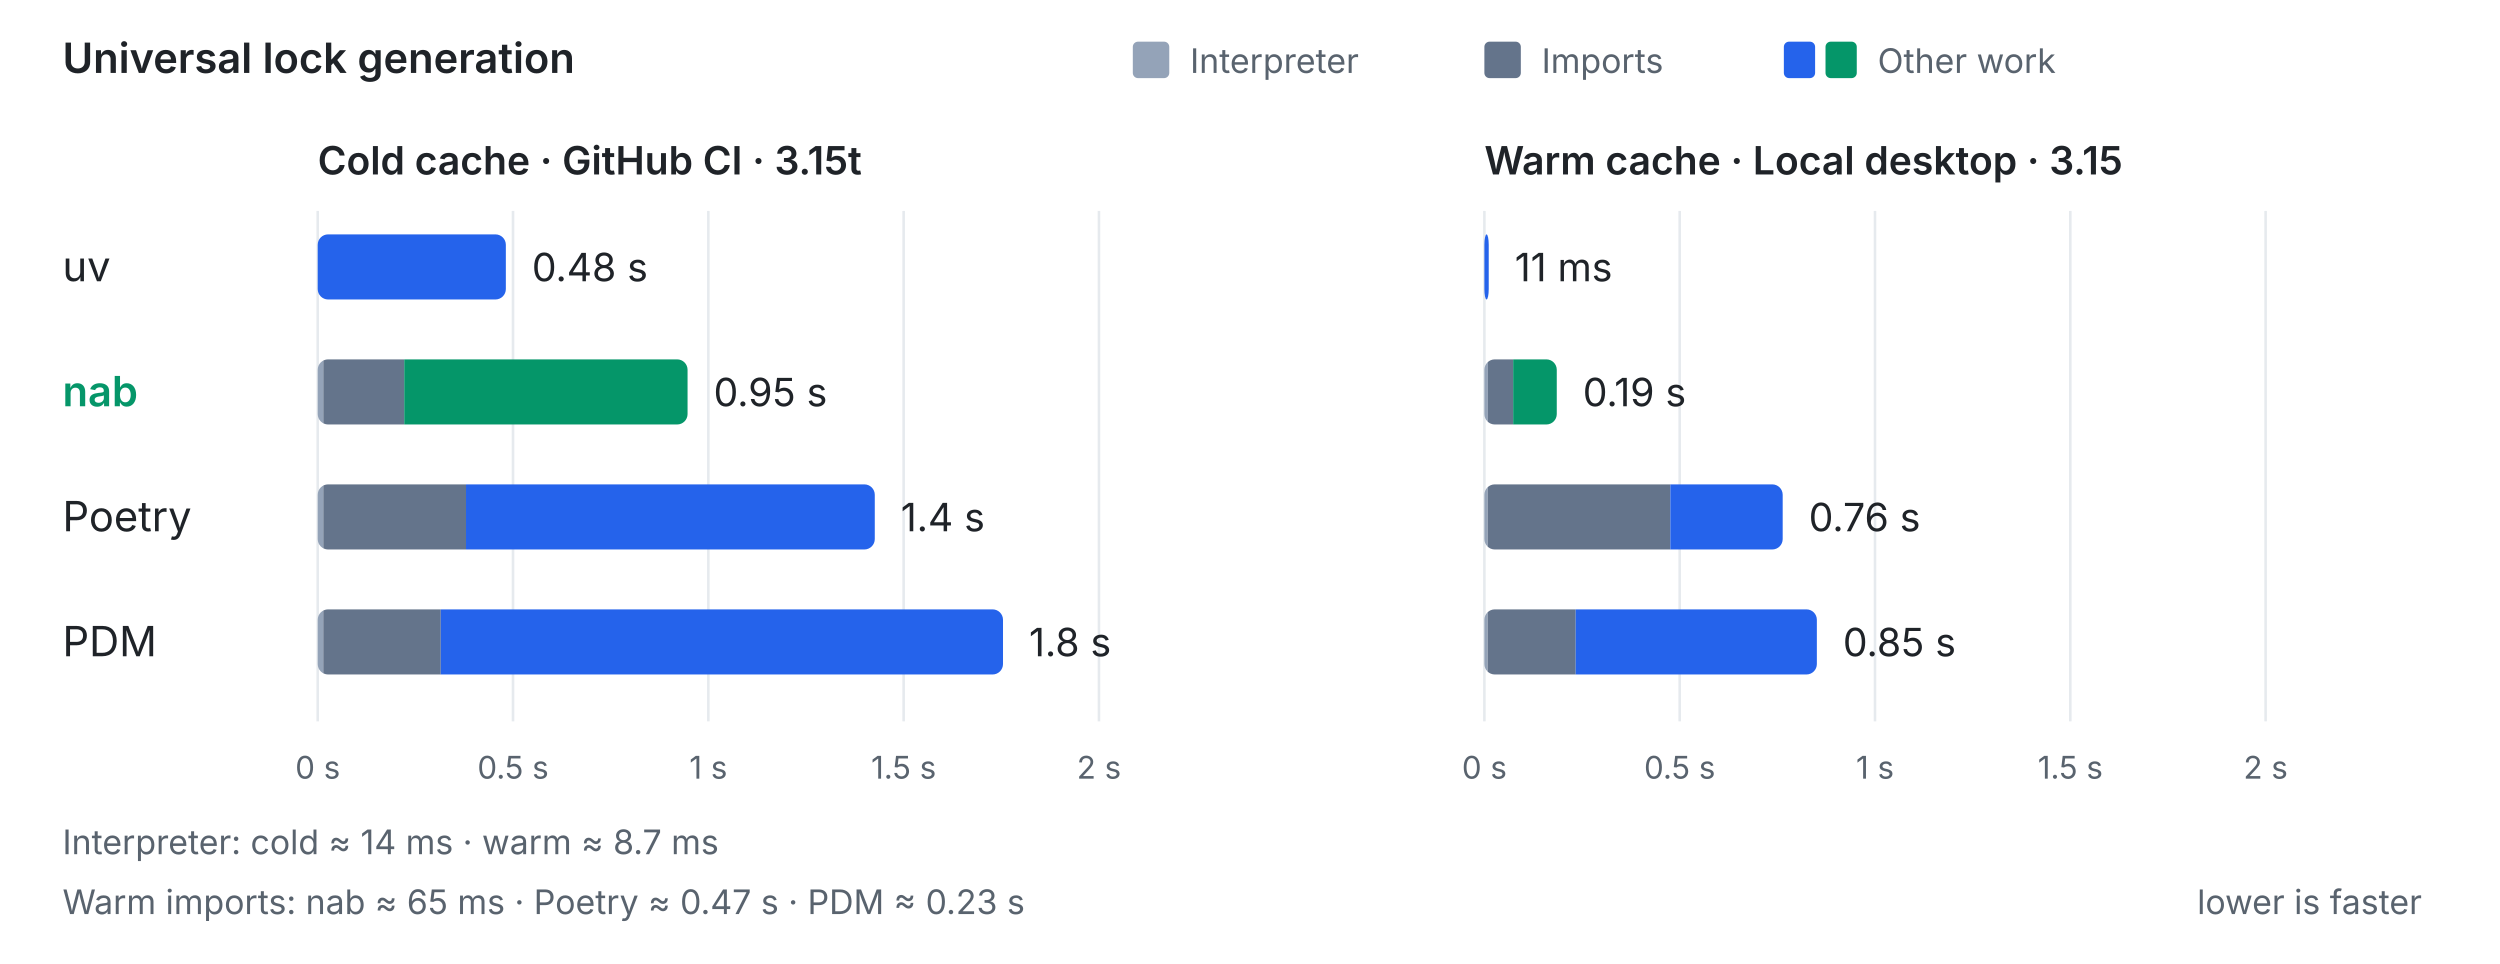
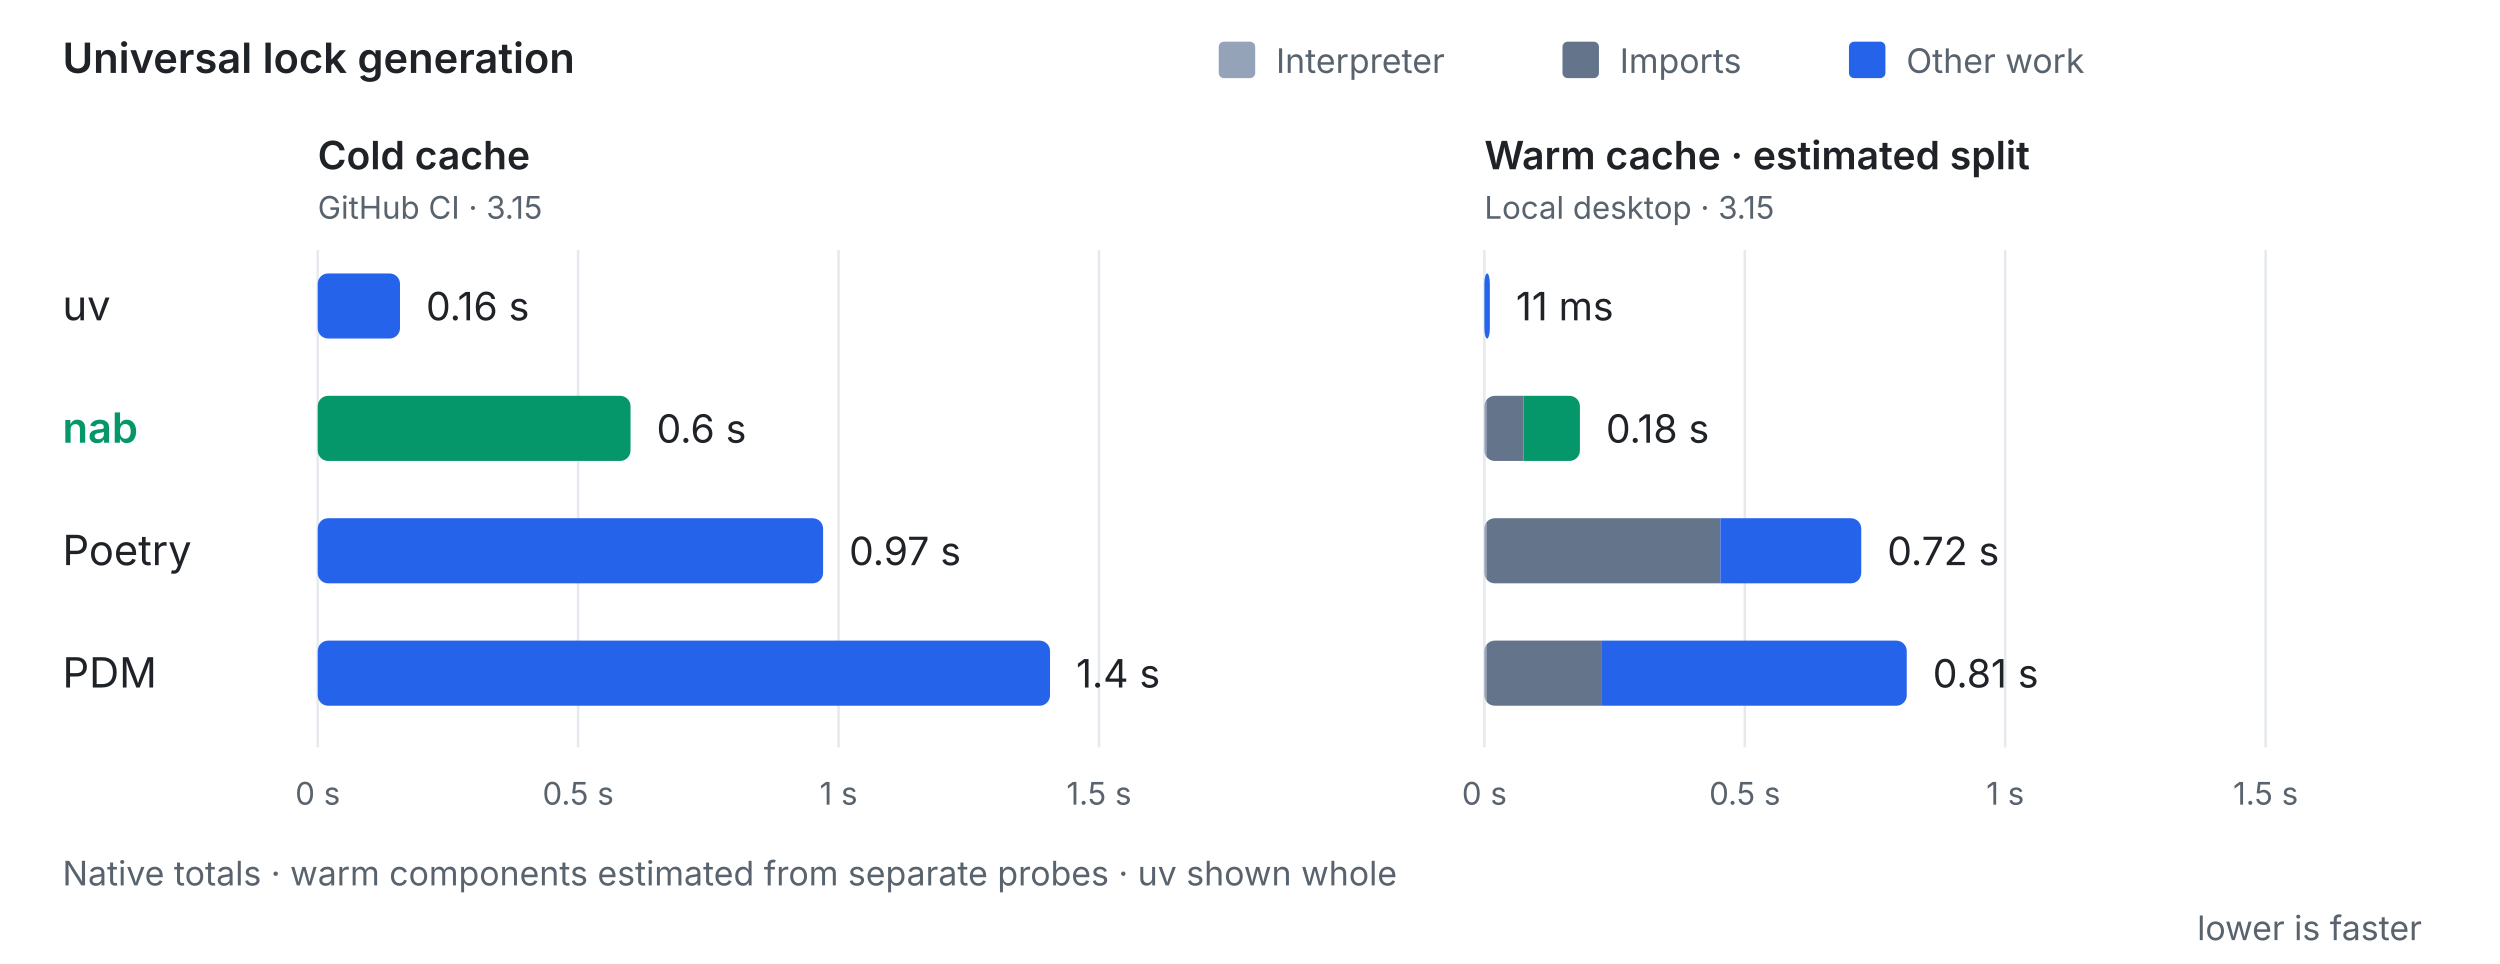
<svg xmlns="http://www.w3.org/2000/svg" width="960" height="370" viewBox="0 0 960 370" role="img" aria-labelledby="title desc">
  <g font-family="-apple-system, BlinkMacSystemFont, Segoe UI, sans-serif">
    <text x="24" y="28" fill="#1f2328" font-size="16" font-weight="600">Universal lock generation</text>
-     <rect x="435" y="16" width="14" height="14" rx="2" fill="#94a3b8" />
-     <text x="457" y="28" fill="#59636e" font-size="13">Interpreter</text>
-     <rect x="570" y="16" width="14" height="14" rx="2" fill="#64748b" />
-     <text x="592" y="28" fill="#59636e" font-size="13">Imports</text>
-     <rect x="685" y="16" width="12" height="14" rx="2" fill="#2563eb" />
-     <rect x="701" y="16" width="12" height="14" rx="2" fill="#059669" />
-     <text x="721" y="28" fill="#59636e" font-size="13">Other work</text>
-     <text x="122" y="67" fill="#1f2328" font-size="15" font-weight="600">Cold cache · GitHub CI · 3.15t</text>
-     <path d="M122.000 81V277" stroke="#d1d9e0" stroke-opacity="0.55" />
-     <text x="122.000" y="299" fill="#59636e" font-size="12" text-anchor="middle">0 s</text>
-     <path d="M197.000 81V277" stroke="#d1d9e0" stroke-opacity="0.55" />
-     <text x="197.000" y="299" fill="#59636e" font-size="12" text-anchor="middle">0.5 s</text>
-     <path d="M272.000 81V277" stroke="#d1d9e0" stroke-opacity="0.55" />
-     <text x="272.000" y="299" fill="#59636e" font-size="12" text-anchor="middle">1 s</text>
-     <path d="M347.000 81V277" stroke="#d1d9e0" stroke-opacity="0.55" />
-     <text x="347.000" y="299" fill="#59636e" font-size="12" text-anchor="middle">1.5 s</text>
-     <path d="M422.000 81V277" stroke="#d1d9e0" stroke-opacity="0.55" />
-     <text x="422.000" y="299" fill="#59636e" font-size="12" text-anchor="middle">2 s</text>
+     <rect x="468" y="16" width="14" height="14" rx="2" fill="#94a3b8" />
+     <text x="490" y="28" fill="#59636e" font-size="13">Interpreter</text>
+     <rect x="600" y="16" width="14" height="14" rx="2" fill="#64748b" />
+     <text x="622" y="28" fill="#59636e" font-size="13">Imports</text>
+     <rect x="710" y="16" width="14" height="14" rx="2" fill="#2563eb" />
+     <text x="732" y="28" fill="#59636e" font-size="13">Other work</text>
+     <text x="122" y="65" fill="#1f2328" font-size="15" font-weight="600">Cold cache</text>
+     <text x="122" y="84" fill="#59636e" font-size="12">GitHub CI · 3.15</text>
+     <path d="M122.000 96V287" stroke="#d1d9e0" stroke-opacity="0.55" />
+     <text x="122.000" y="309" fill="#59636e" font-size="12" text-anchor="middle">0 s</text>
+     <path d="M222.000 96V287" stroke="#d1d9e0" stroke-opacity="0.55" />
+     <text x="222.000" y="309" fill="#59636e" font-size="12" text-anchor="middle">0.5 s</text>
+     <path d="M322.000 96V287" stroke="#d1d9e0" stroke-opacity="0.55" />
+     <text x="322.000" y="309" fill="#59636e" font-size="12" text-anchor="middle">1 s</text>
+     <path d="M422.000 96V287" stroke="#d1d9e0" stroke-opacity="0.55" />
+     <text x="422.000" y="309" fill="#59636e" font-size="12" text-anchor="middle">1.5 s</text>
    <clipPath id="cold-uv">
-       <rect x="122" y="90" width="72.245" height="25" rx="4" />
+       <rect x="122" y="105" width="31.600" height="25" rx="4" />
    </clipPath>
    <g clip-path="url(#cold-uv)">
-       <rect x="122" y="90" width="0.000" height="25" fill="#94a3b8" />
-       <rect x="122.000" y="90" width="0.000" height="25" fill="#64748b" />
-       <rect x="122.000" y="90" width="72.245" height="25" fill="#2563eb" />
+       <rect x="122.000" y="105" width="31.600" height="25" fill="#2563eb" />
    </g>
-     <text x="204.245" y="108" fill="#1f2328" font-size="15">0.48 s</text>
+     <text x="163.600" y="123" fill="#1f2328" font-size="15">0.16 s</text>
    <clipPath id="cold-nab">
-       <rect x="122" y="138" width="142.024" height="25" rx="4" />
+       <rect x="122" y="152" width="120.129" height="25" rx="4" />
    </clipPath>
    <g clip-path="url(#cold-nab)">
-       <rect x="122" y="138" width="2.147" height="25" fill="#94a3b8" />
-       <rect x="124.147" y="138" width="31.080" height="25" fill="#64748b" />
-       <rect x="155.228" y="138" width="108.797" height="25" fill="#059669" />
+       <rect x="122.000" y="152" width="120.129" height="25" fill="#059669" />
    </g>
-     <text x="274.024" y="156" fill="#1f2328" font-size="15">0.95 s</text>
+     <text x="252.129" y="170" fill="#1f2328" font-size="15">0.6 s</text>
    <clipPath id="cold-poetry">
-       <rect x="122" y="186" width="213.916" height="25" rx="4" />
+       <rect x="122" y="199" width="194.065" height="25" rx="4" />
    </clipPath>
    <g clip-path="url(#cold-poetry)">
-       <rect x="122" y="186" width="2.147" height="25" fill="#94a3b8" />
-       <rect x="124.147" y="186" width="54.799" height="25" fill="#64748b" />
-       <rect x="178.947" y="186" width="156.969" height="25" fill="#2563eb" />
+       <rect x="122.000" y="199" width="194.065" height="25" fill="#2563eb" />
    </g>
-     <text x="345.916" y="204" fill="#1f2328" font-size="15">1.4 s</text>
+     <text x="326.065" y="217" fill="#1f2328" font-size="15">0.97 s</text>
    <clipPath id="cold-pdm">
-       <rect x="122" y="234" width="263.154" height="25" rx="4" />
+       <rect x="122" y="246" width="281.213" height="25" rx="4" />
    </clipPath>
    <g clip-path="url(#cold-pdm)">
-       <rect x="122" y="234" width="2.137" height="25" fill="#94a3b8" />
-       <rect x="124.137" y="234" width="45.119" height="25" fill="#64748b" />
-       <rect x="169.255" y="234" width="215.899" height="25" fill="#2563eb" />
+       <rect x="122.000" y="246" width="281.213" height="25" fill="#2563eb" />
    </g>
-     <text x="395.154" y="252" fill="#1f2328" font-size="15">1.8 s</text>
-     <text x="570" y="67" fill="#1f2328" font-size="15" font-weight="600">Warm cache · Local desktop · 3.15</text>
-     <path d="M570.000 81V277" stroke="#d1d9e0" stroke-opacity="0.55" />
-     <text x="570.000" y="299" fill="#59636e" font-size="12" text-anchor="middle">0 s</text>
-     <path d="M645.000 81V277" stroke="#d1d9e0" stroke-opacity="0.55" />
-     <text x="645.000" y="299" fill="#59636e" font-size="12" text-anchor="middle">0.5 s</text>
-     <path d="M720.000 81V277" stroke="#d1d9e0" stroke-opacity="0.55" />
-     <text x="720.000" y="299" fill="#59636e" font-size="12" text-anchor="middle">1 s</text>
-     <path d="M795.000 81V277" stroke="#d1d9e0" stroke-opacity="0.55" />
-     <text x="795.000" y="299" fill="#59636e" font-size="12" text-anchor="middle">1.5 s</text>
-     <path d="M870.000 81V277" stroke="#d1d9e0" stroke-opacity="0.55" />
-     <text x="870.000" y="299" fill="#59636e" font-size="12" text-anchor="middle">2 s</text>
+     <text x="413.213" y="264" fill="#1f2328" font-size="15">1.4 s</text>
+     <text x="570" y="65" fill="#1f2328" font-size="15" font-weight="600">Warm cache · estimated split</text>
+     <text x="570" y="84" fill="#59636e" font-size="12">Local desktop · 3.15</text>
+     <path d="M570.000 96V287" stroke="#d1d9e0" stroke-opacity="0.55" />
+     <text x="570.000" y="309" fill="#59636e" font-size="12" text-anchor="middle">0 s</text>
+     <path d="M670.000 96V287" stroke="#d1d9e0" stroke-opacity="0.55" />
+     <text x="670.000" y="309" fill="#59636e" font-size="12" text-anchor="middle">0.5 s</text>
+     <path d="M770.000 96V287" stroke="#d1d9e0" stroke-opacity="0.55" />
+     <text x="770.000" y="309" fill="#59636e" font-size="12" text-anchor="middle">1 s</text>
+     <path d="M870.000 96V287" stroke="#d1d9e0" stroke-opacity="0.55" />
+     <text x="870.000" y="309" fill="#59636e" font-size="12" text-anchor="middle">1.5 s</text>
    <clipPath id="warm-uv">
-       <rect x="570" y="90" width="1.673" height="25" rx="4" />
+       <rect x="570" y="105" width="2.108" height="25" rx="4" />
    </clipPath>
    <g clip-path="url(#warm-uv)">
-       <rect x="570" y="90" width="0.000" height="25" fill="#94a3b8" />
-       <rect x="570.000" y="90" width="0.000" height="25" fill="#64748b" />
-       <rect x="570.000" y="90" width="1.673" height="25" fill="#2563eb" />
+       <rect x="570.000" y="105" width="2.108" height="25" fill="#2563eb" />
    </g>
-     <text x="581.673" y="108" fill="#1f2328" font-size="15">11 ms</text>
+     <text x="582.108" y="123" fill="#1f2328" font-size="15">11 ms</text>
    <clipPath id="warm-nab">
-       <rect x="570" y="138" width="27.800" height="25" rx="4" />
+       <rect x="570" y="152" width="36.686" height="25" rx="4" />
    </clipPath>
    <g clip-path="url(#warm-nab)">
-       <rect x="570" y="138" width="1.349" height="25" fill="#94a3b8" />
-       <rect x="571.349" y="138" width="9.709" height="25" fill="#64748b" />
-       <rect x="581.057" y="138" width="16.743" height="25" fill="#059669" />
+       <rect x="570.000" y="152" width="0.748" height="25" fill="#94a3b8" />
+       <rect x="570.748" y="152" width="14.288" height="25" fill="#64748b" />
+       <rect x="585.035" y="152" width="21.651" height="25" fill="#059669" />
    </g>
-     <text x="607.800" y="156" fill="#1f2328" font-size="15">0.19 s</text>
+     <text x="616.686" y="170" fill="#1f2328" font-size="15">0.18 s</text>
    <clipPath id="warm-poetry">
-       <rect x="570" y="186" width="114.552" height="25" rx="4" />
+       <rect x="570" y="199" width="144.718" height="25" rx="4" />
    </clipPath>
    <g clip-path="url(#warm-poetry)">
-       <rect x="570" y="186" width="1.304" height="25" fill="#94a3b8" />
-       <rect x="571.304" y="186" width="70.106" height="25" fill="#64748b" />
-       <rect x="641.410" y="186" width="43.143" height="25" fill="#2563eb" />
+       <rect x="570.000" y="199" width="0.782" height="25" fill="#94a3b8" />
+       <rect x="570.782" y="199" width="89.843" height="25" fill="#64748b" />
+       <rect x="660.624" y="199" width="54.094" height="25" fill="#2563eb" />
    </g>
-     <text x="694.552" y="204" fill="#1f2328" font-size="15">0.76 s</text>
+     <text x="724.718" y="217" fill="#1f2328" font-size="15">0.72 s</text>
    <clipPath id="warm-pdm">
-       <rect x="570" y="234" width="127.674" height="25" rx="4" />
+       <rect x="570" y="246" width="162.192" height="25" rx="4" />
    </clipPath>
    <g clip-path="url(#warm-pdm)">
-       <rect x="570" y="234" width="1.276" height="25" fill="#94a3b8" />
-       <rect x="571.276" y="234" width="33.794" height="25" fill="#64748b" />
-       <rect x="605.070" y="234" width="92.604" height="25" fill="#2563eb" />
+       <rect x="570.000" y="246" width="0.787" height="25" fill="#94a3b8" />
+       <rect x="570.787" y="246" width="44.066" height="25" fill="#64748b" />
+       <rect x="614.853" y="246" width="117.340" height="25" fill="#2563eb" />
    </g>
-     <text x="707.674" y="252" fill="#1f2328" font-size="15">0.85 s</text>
-     <text x="24" y="108" fill="#1f2328" font-size="16" font-weight="400">uv</text>
-     <text x="24" y="156" fill="#059669" font-size="16" font-weight="600">nab</text>
-     <text x="24" y="204" fill="#1f2328" font-size="16" font-weight="400">Poetry</text>
-     <text x="24" y="252" fill="#1f2328" font-size="16" font-weight="400">PDM</text>
-     <text x="24" y="328" fill="#59636e" font-size="13">Interpreter: cold ≈ 14 ms · warm ≈ 8.7 ms</text>
-     <text x="24" y="351" fill="#59636e" font-size="13">Warm imports: nab ≈ 65 ms · Poetry ≈ 0.47 s · PDM ≈ 0.23 s</text>
-     <text x="930" y="351" text-anchor="end" fill="#59636e" font-size="13">lower is faster</text>
+     <text x="742.192" y="264" fill="#1f2328" font-size="15">0.81 s</text>
+     <text x="24" y="123" fill="#1f2328" font-size="16" font-weight="400">uv</text>
+     <text x="24" y="170" fill="#059669" font-size="16" font-weight="600">nab</text>
+     <text x="24" y="217" fill="#1f2328" font-size="16" font-weight="400">Poetry</text>
+     <text x="24" y="264" fill="#1f2328" font-size="16" font-weight="400">PDM</text>
+     <text x="24" y="340" fill="#59636e" font-size="13">Native totals · warm components estimated from separate probes · uv shown whole</text>
+     <text x="930" y="361" text-anchor="end" fill="#59636e" font-size="13">lower is faster</text>
  </g>
</svg>
